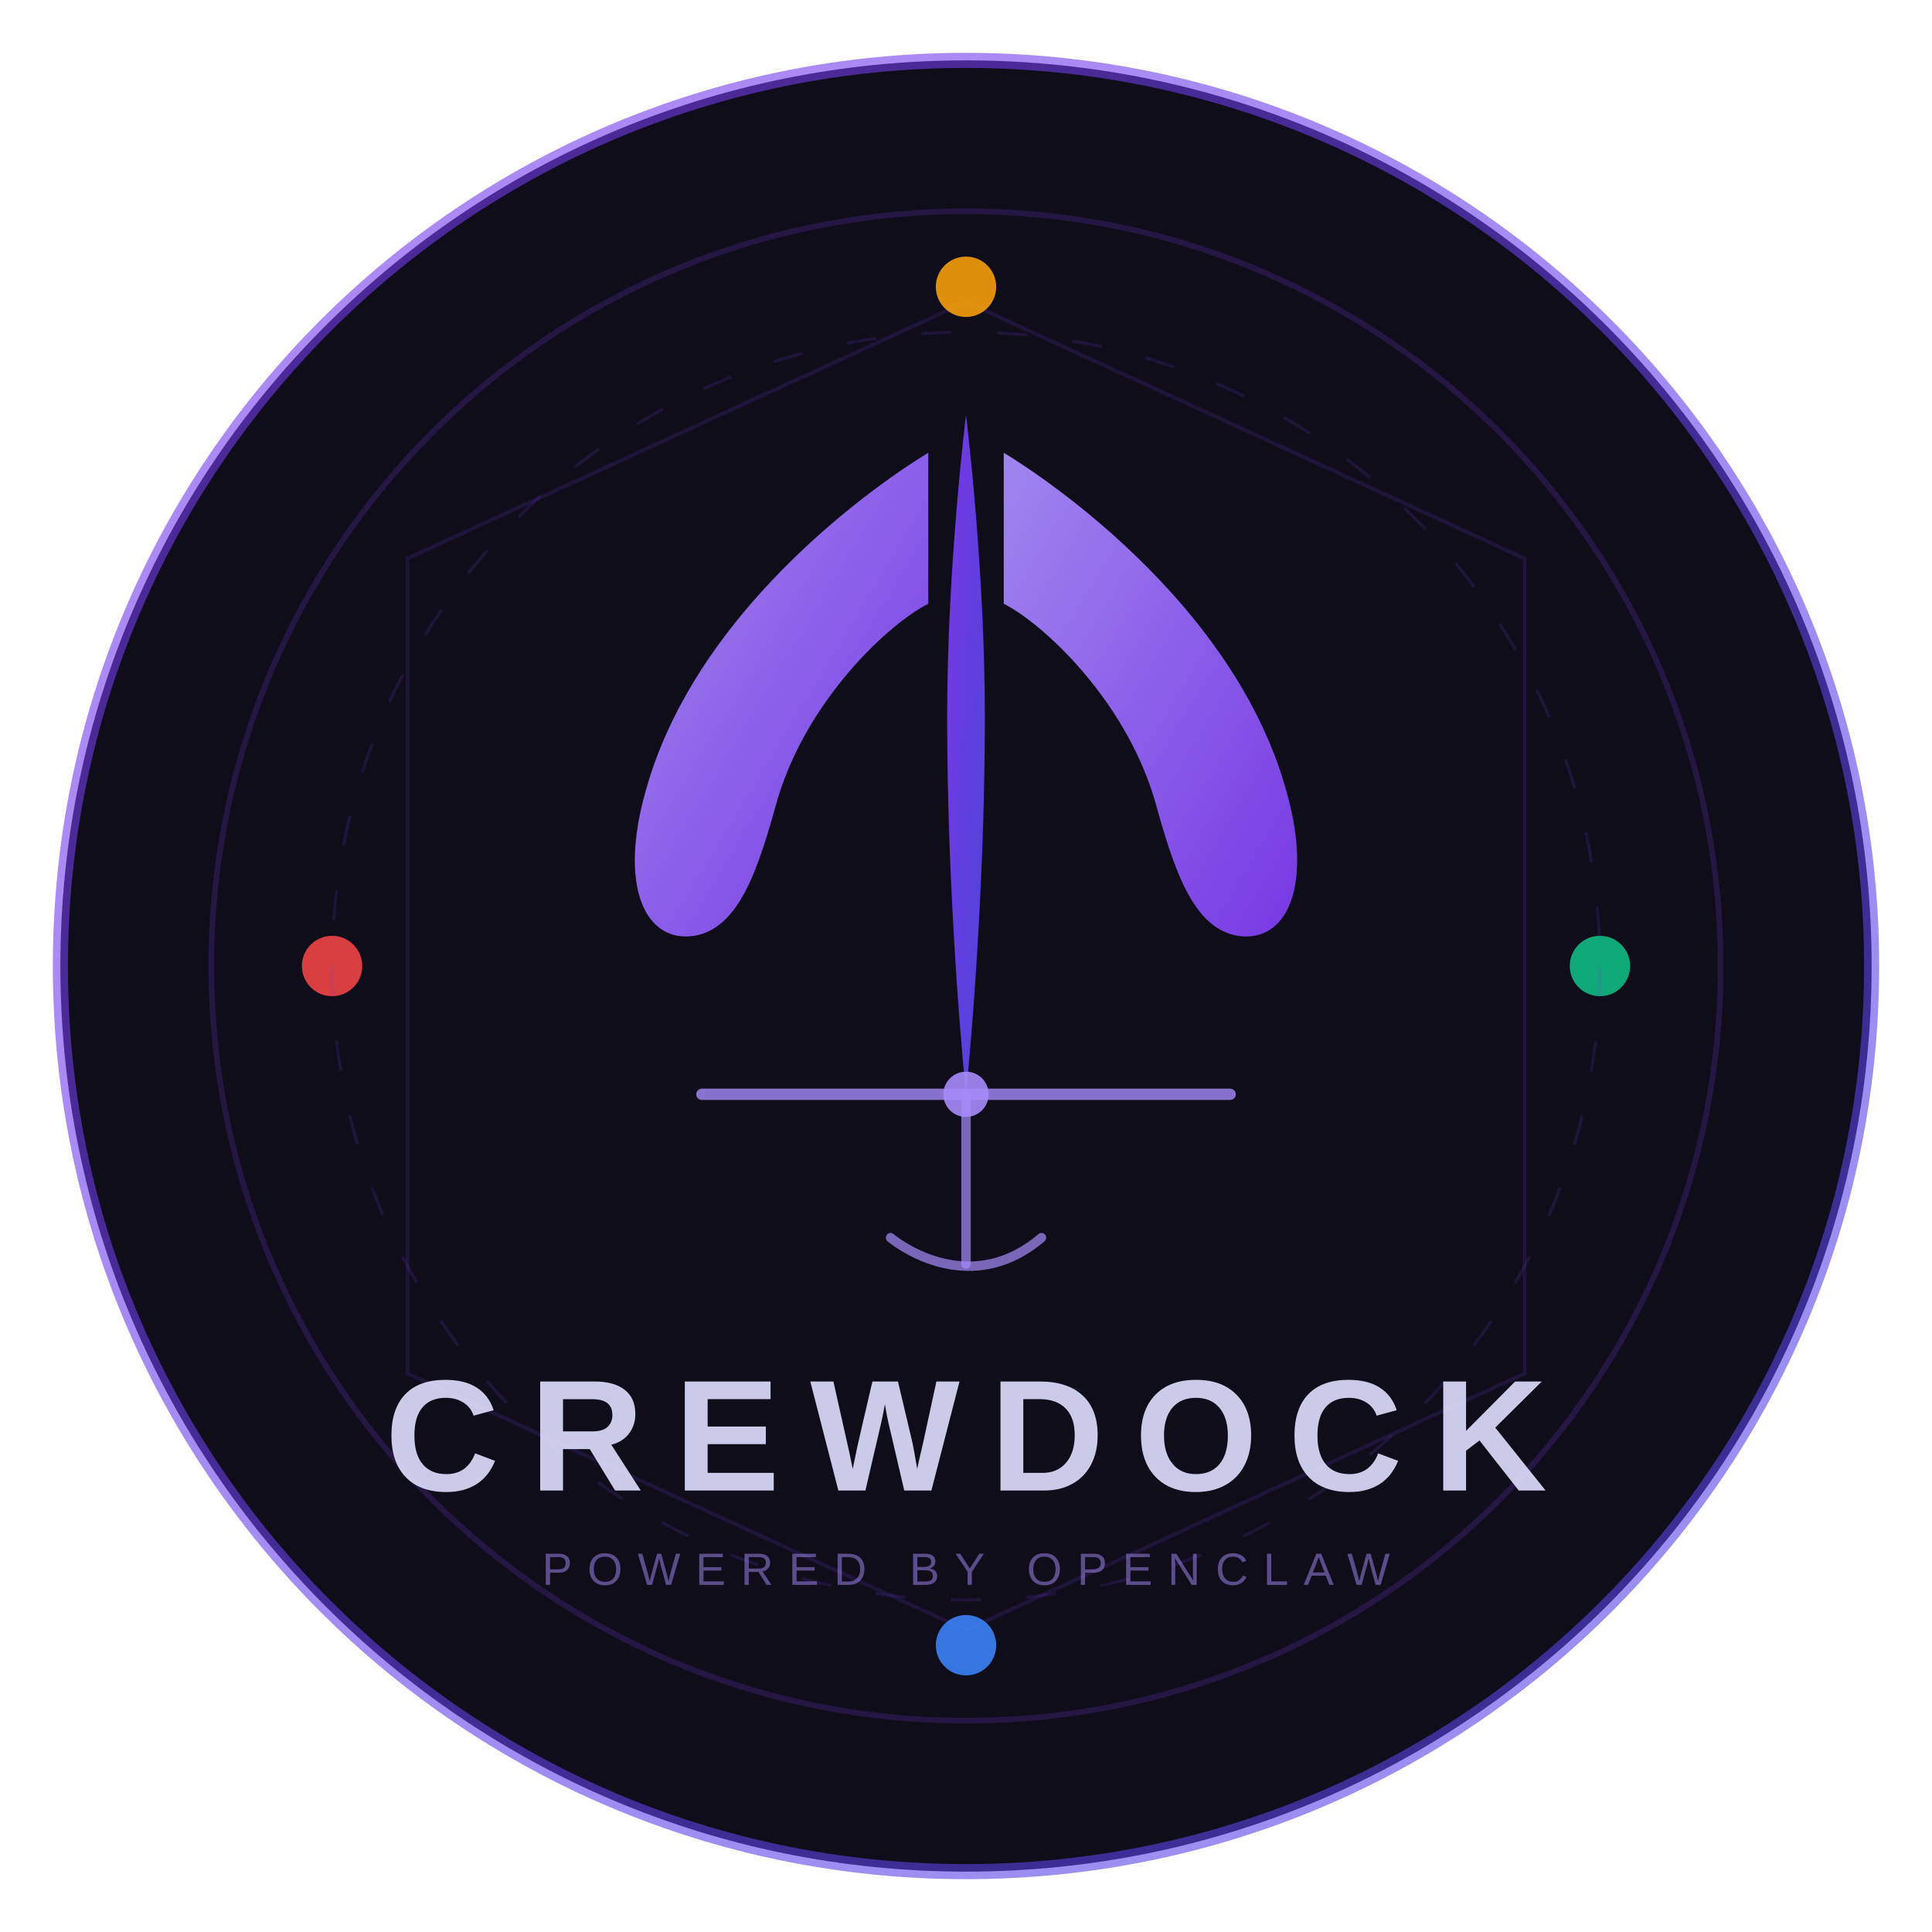
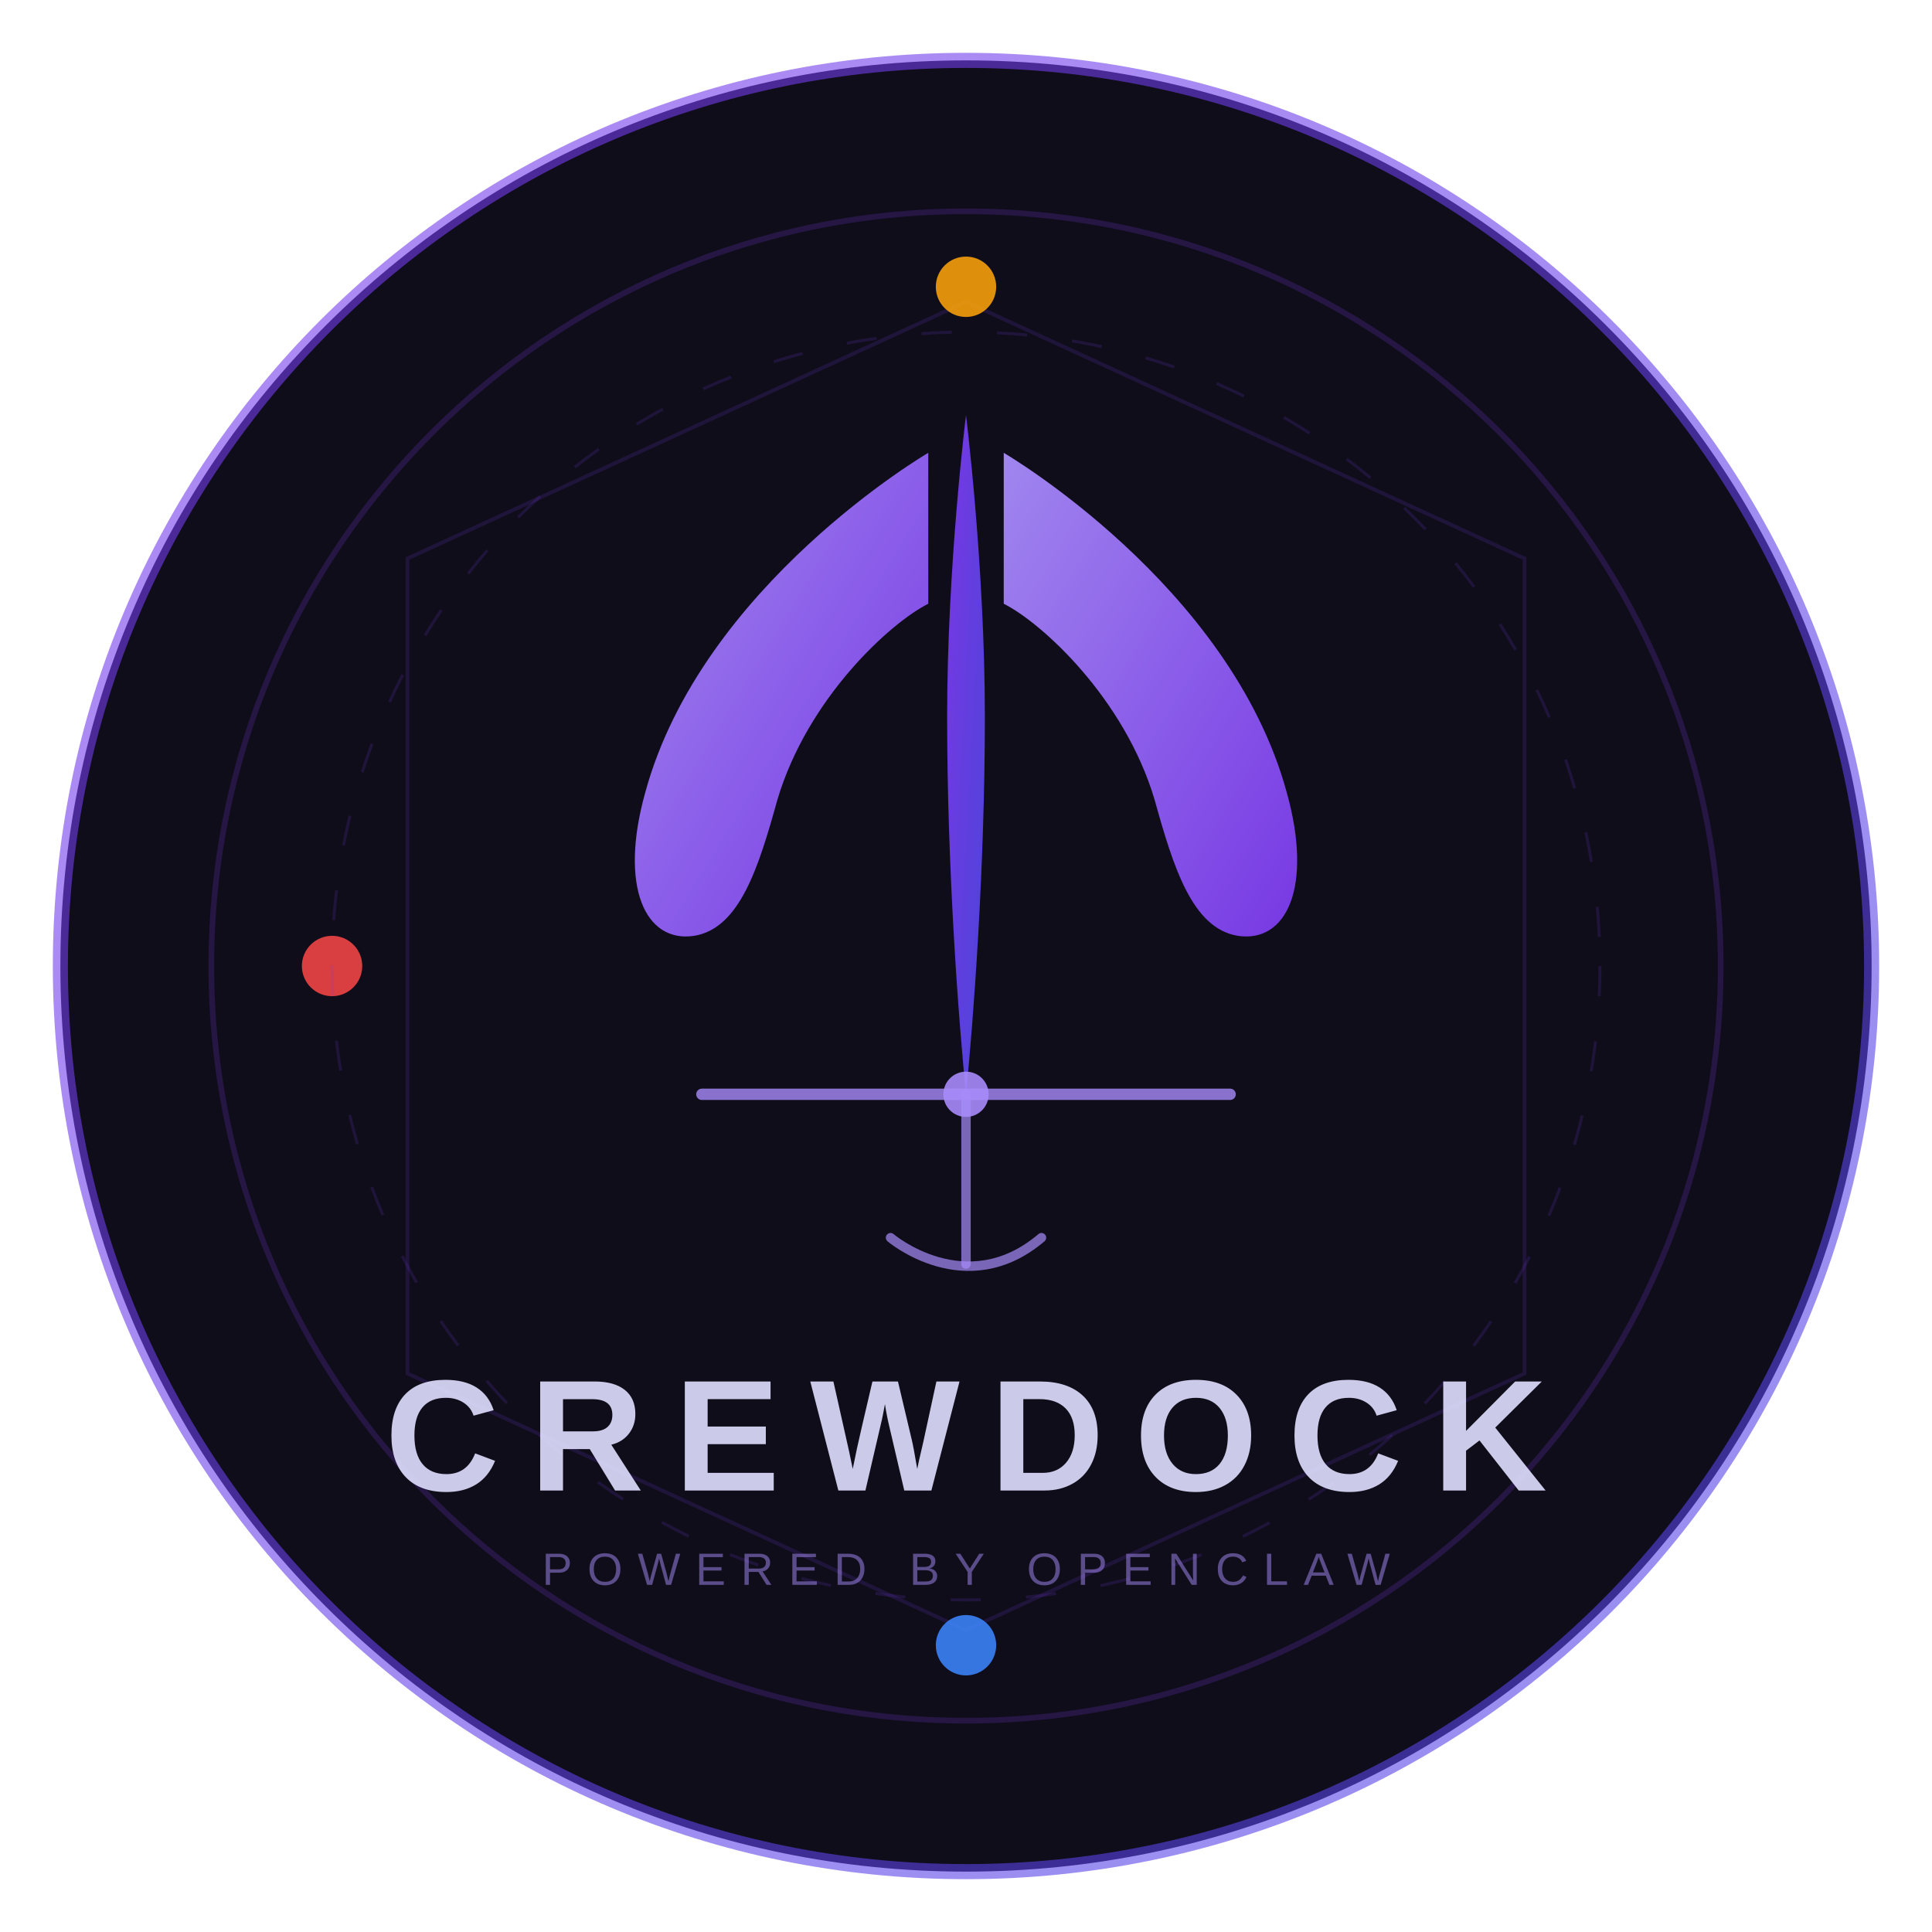
<svg xmlns="http://www.w3.org/2000/svg" viewBox="0 0 512 512" width="512" height="512">
  <defs>
    <linearGradient id="mainGrad" x1="0%" y1="0%" x2="100%" y2="100%">
      <stop offset="0%" style="stop-color:#7C3AED" />
      <stop offset="100%" style="stop-color:#4F46E5" />
    </linearGradient>
    <linearGradient id="clawGrad" x1="0%" y1="0%" x2="100%" y2="100%">
      <stop offset="0%" style="stop-color:#A78BFA" />
      <stop offset="100%" style="stop-color:#7C3AED" />
    </linearGradient>
    <filter id="glow">
      <feGaussianBlur stdDeviation="3" result="blur" />
      <feMerge>
        <feMergeNode in="blur" />
        <feMergeNode in="SourceGraphic" />
      </feMerge>
    </filter>
    <filter id="shadow">
      <feDropShadow dx="0" dy="4" stdDeviation="8" flood-color="#1E1B4B" flood-opacity="0.3" />
    </filter>
  </defs>
  <circle cx="256" cy="256" r="240" fill="#0F0D1A" />
  <circle cx="256" cy="256" r="240" fill="none" stroke="url(#mainGrad)" stroke-width="4" opacity="0.6" />
  <circle cx="256" cy="256" r="200" fill="none" stroke="#7C3AED" stroke-width="1.5" opacity="0.2" />
  <polygon points="256,80 404,148 404,364 256,432 108,364 108,148" fill="none" stroke="#7C3AED" stroke-width="1" opacity="0.15" />
  <g filter="shadow" transform="translate(256,240)">
    <path d="M-10,-120 C-10,-120 -70,-85 -85,-30 C-92,-5 -85,10 -72,8 C-60,6 -55,-10 -50,-28 C-42,-55 -20,-75 -10,-80" fill="url(#clawGrad)" opacity="0.95" />
    <path d="M0,-130 C0,-130 -5,-90 -5,-50 C-5,-10 -2,30 0,50 C2,30 5,-10 5,-50 C5,-90 0,-130 0,-130Z" fill="url(#mainGrad)" opacity="0.95" />
    <path d="M10,-120 C10,-120 70,-85 85,-30 C92,-5 85,10 72,8 C60,6 55,-10 50,-28 C42,-55 20,-75 10,-80" fill="url(#clawGrad)" opacity="0.95" />
  </g>
  <g transform="translate(256,290)" filter="glow">
    <line x1="-70" y1="0" x2="70" y2="0" stroke="#A78BFA" stroke-width="3" stroke-linecap="round" opacity="0.8" />
    <circle cx="0" cy="0" r="6" fill="#A78BFA" opacity="0.9" />
    <path d="M0,0 L0,45" stroke="#A78BFA" stroke-width="2.5" stroke-linecap="round" opacity="0.7" />
    <path d="M-20,38 C-20,38 0,55 20,38" fill="none" stroke="#A78BFA" stroke-width="2.5" stroke-linecap="round" opacity="0.7" />
  </g>
  <circle cx="256" cy="76" r="8" fill="#F59E0B" opacity="0.9" filter="glow" />
-   <circle cx="424" cy="256" r="8" fill="#10B981" opacity="0.9" filter="glow" />
  <circle cx="256" cy="436" r="8" fill="#3B82F6" opacity="0.9" filter="glow" />
  <circle cx="88" cy="256" r="8" fill="#EF4444" opacity="0.9" filter="glow" />
  <ellipse cx="256" cy="256" rx="168" ry="168" fill="none" stroke="#7C3AED" stroke-width="0.8" opacity="0.15" stroke-dasharray="8,12" />
  <text x="256" y="395" text-anchor="middle" font-family="'SF Pro Display', 'Segoe UI', 'Helvetica Neue', Arial, sans-serif" font-size="42" font-weight="700" letter-spacing="8" fill="#E0E0FF" opacity="0.9">
    CREWDOCK
  </text>
  <text x="256" y="420" text-anchor="middle" font-family="'SF Pro Display', 'Segoe UI', 'Helvetica Neue', Arial, sans-serif" font-size="12" font-weight="400" letter-spacing="4" fill="#A78BFA" opacity="0.5">
    POWERED BY OPENCLAW
  </text>
</svg>
